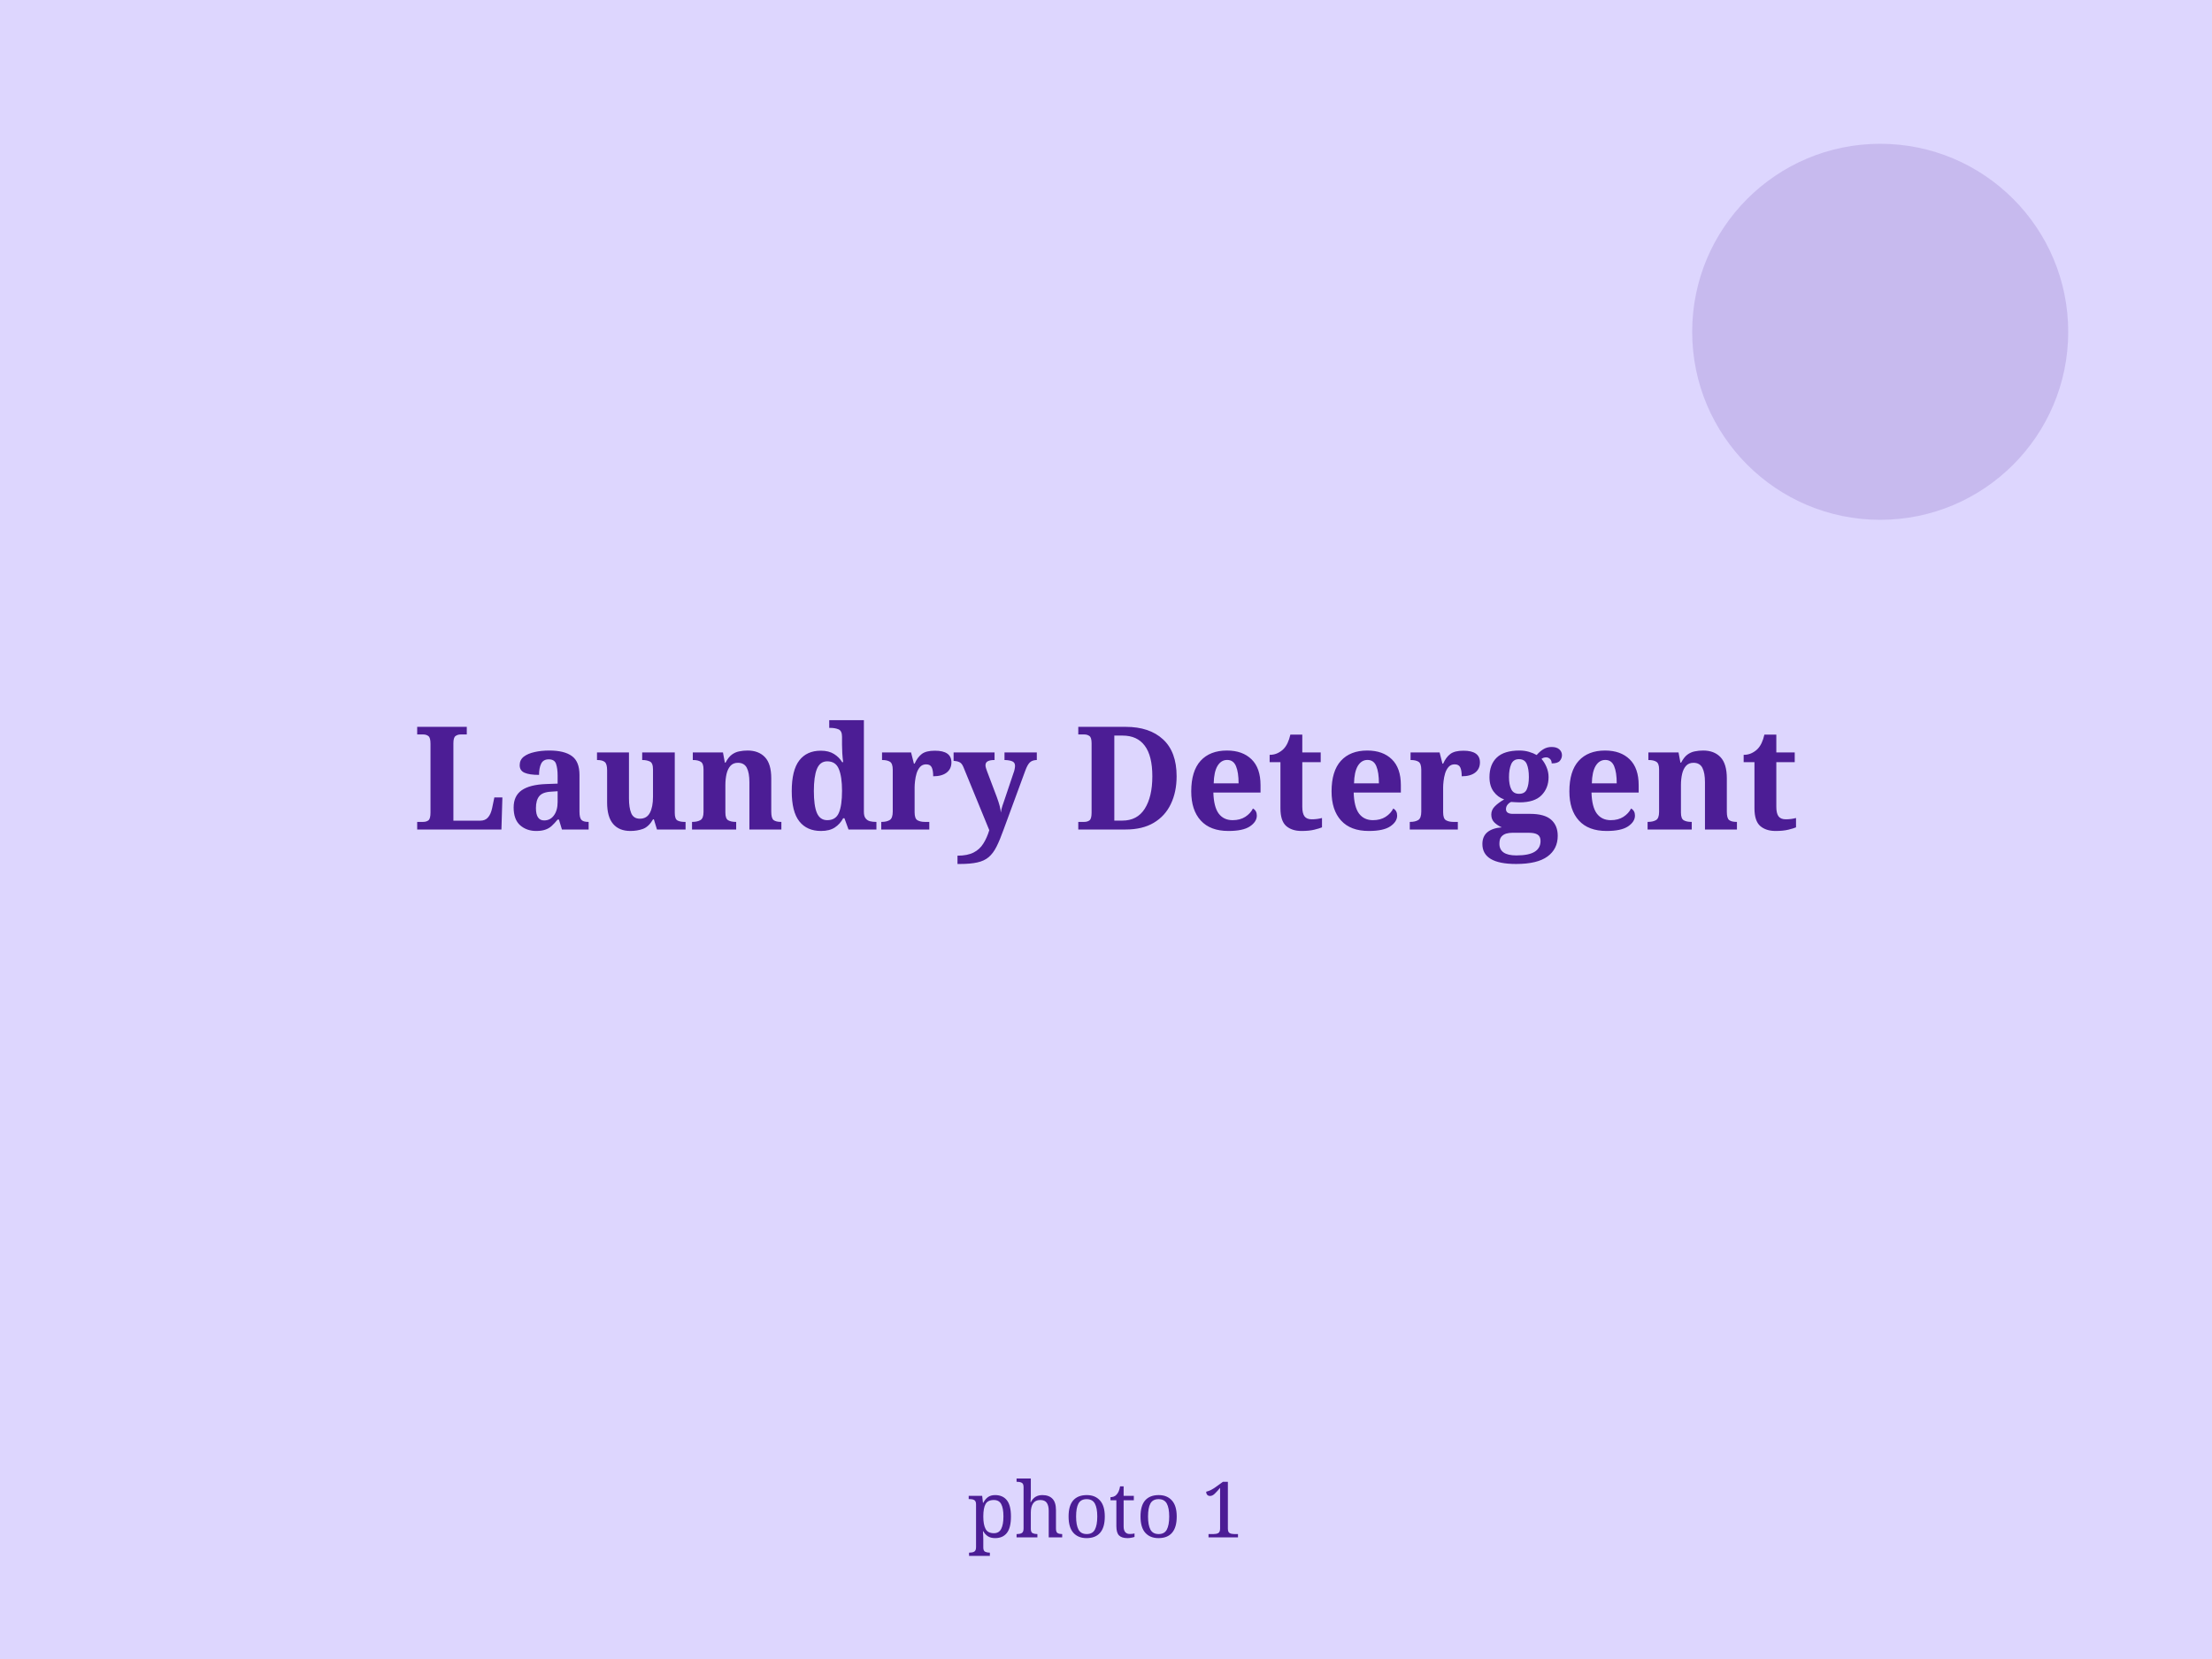
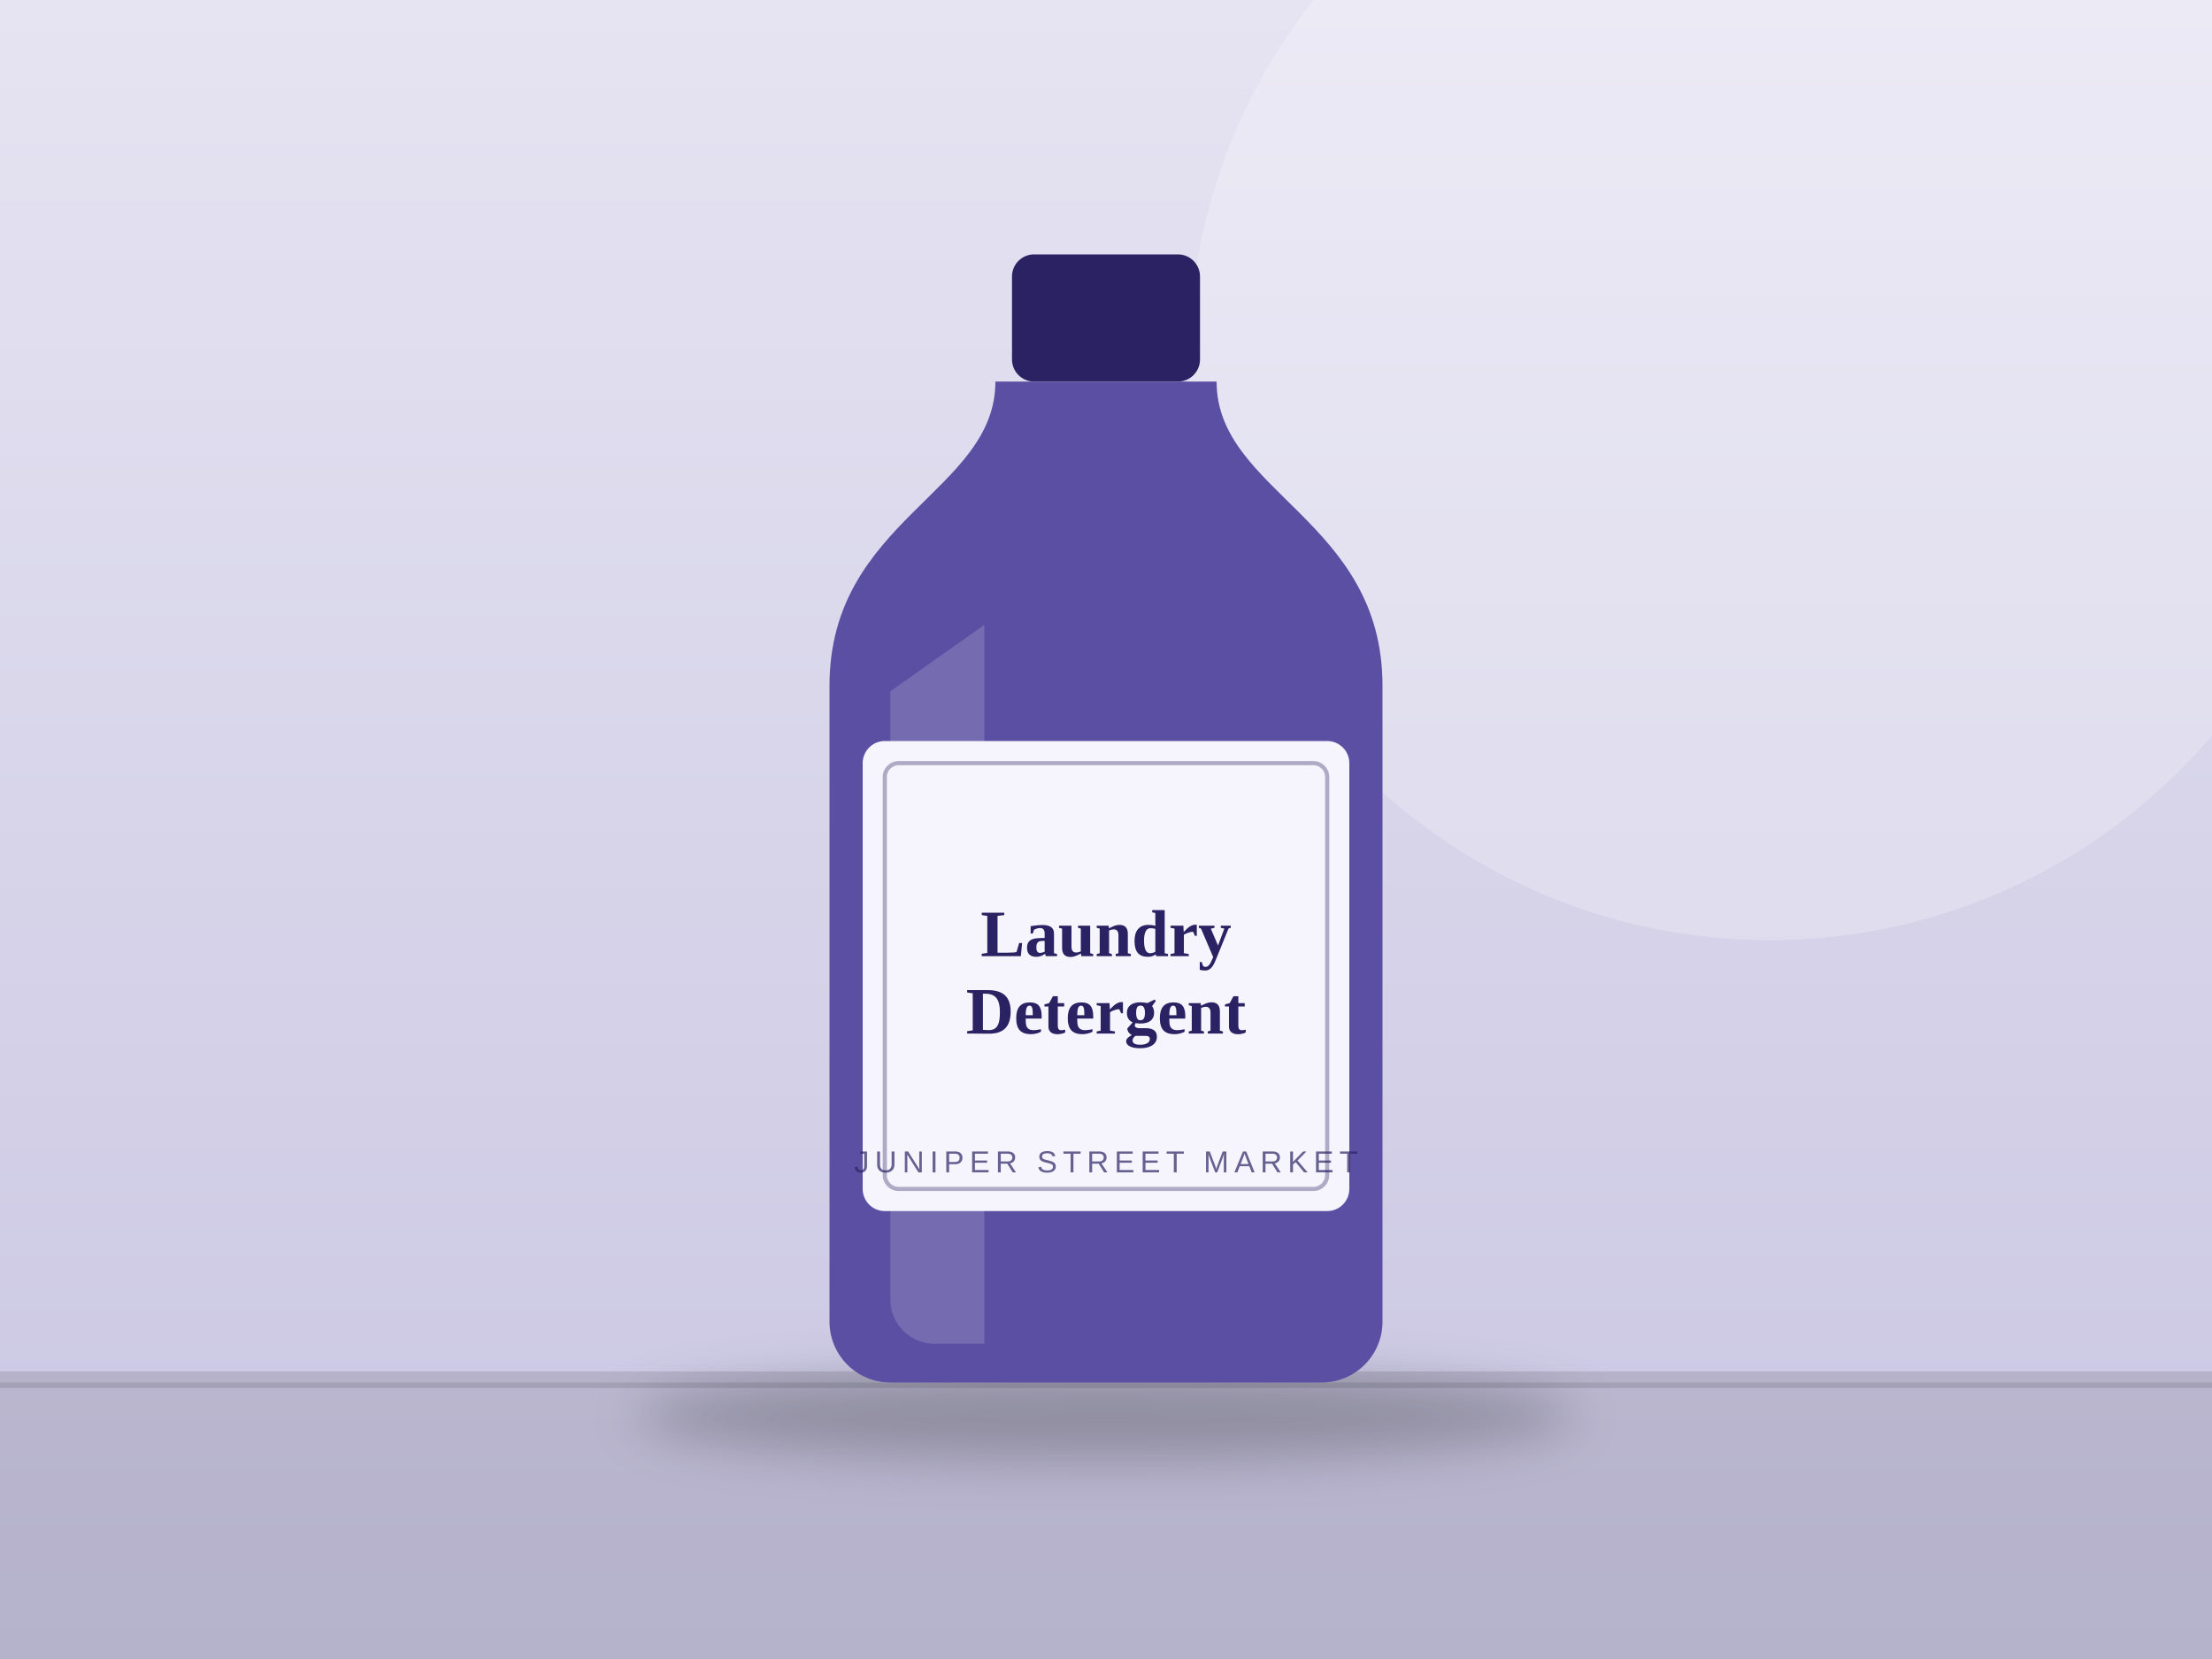
- <svg xmlns="http://www.w3.org/2000/svg" viewBox="0 0 400 300" role="img">
-   <rect width="400" height="300" fill="#ddd6fe" />
-   <circle cx="340" cy="60" r="34" fill="#4c1d95" opacity="0.15" />
-   <text x="200" y="150" text-anchor="middle" font-family="Georgia, serif" font-size="26" font-weight="bold" fill="#4c1d95">Laundry Detergent</text>
-   <text x="200" y="278" text-anchor="middle" font-family="Georgia, serif" font-size="14" fill="#4c1d95">photo 1</text>
+ <svg xmlns="http://www.w3.org/2000/svg" viewBox="0 0 800 600" role="img">
+   <defs>
+     <linearGradient id="b" x1="0" y1="0" x2="0" y2="1">
+       <stop offset="0" stop-color="#e6e4f2" />
+       <stop offset="1" stop-color="#c9c5e2" />
+     </linearGradient>
+     <filter id="s" x="-30%" y="-200%" width="160%" height="500%">
+       <feGaussianBlur stdDeviation="9" />
+     </filter>
+   </defs>
+   <rect width="800" height="600" fill="url(#b)" />
+   <circle cx="640" cy="130" r="210" fill="#fff" opacity="0.22" />
+   <rect y="500" width="800" height="100" fill="#000" opacity="0.10" />
+   <rect y="496" width="800" height="6" fill="#000" opacity="0.12" />
+   <ellipse cx="400" cy="512" rx="170" ry="16" fill="#000" opacity="0.22" filter="url(#s)" />
+   <g transform="translate(400 320) scale(1.0) translate(-400 -320)">
+     <rect x="366" y="92" width="68" height="46" rx="8" fill="#2a2262" />
+     <path d="M360 138 h80 c0 40 60 50 60 110 v230 a22 22 0 0 1 -22 22 h-156 a22 22 0 0 1 -22 -22 v-230 c0 -60 60 -70 60 -110z" fill="#5b4fa3" />
+     <path d="M322 250 v220 a16 16 0 0 0 16 16 h18 v-260z" fill="#fff" opacity="0.16" />
+     <rect x="312" y="268" width="176" height="170" rx="8" fill="#f6f5fd" />
+     <rect x="320" y="276" width="160" height="154" rx="5" fill="none" stroke="#2a2262" stroke-width="1.5" opacity="0.35" />
+     <text x="400" y="339" text-anchor="middle" dominant-baseline="middle" font-family="Georgia, 'Times New Roman', serif" font-size="24" font-weight="bold" fill="#2a2262">Laundry</text>
+     <text x="400" y="367" text-anchor="middle" dominant-baseline="middle" font-family="Georgia, 'Times New Roman', serif" font-size="24" font-weight="bold" fill="#2a2262">Detergent</text>
+     <text x="400" y="424" text-anchor="middle" font-family="Arial, sans-serif" font-size="11" letter-spacing="2" fill="#2a2262" opacity="0.7">JUNIPER STREET MARKET</text>
+   </g>
</svg>
